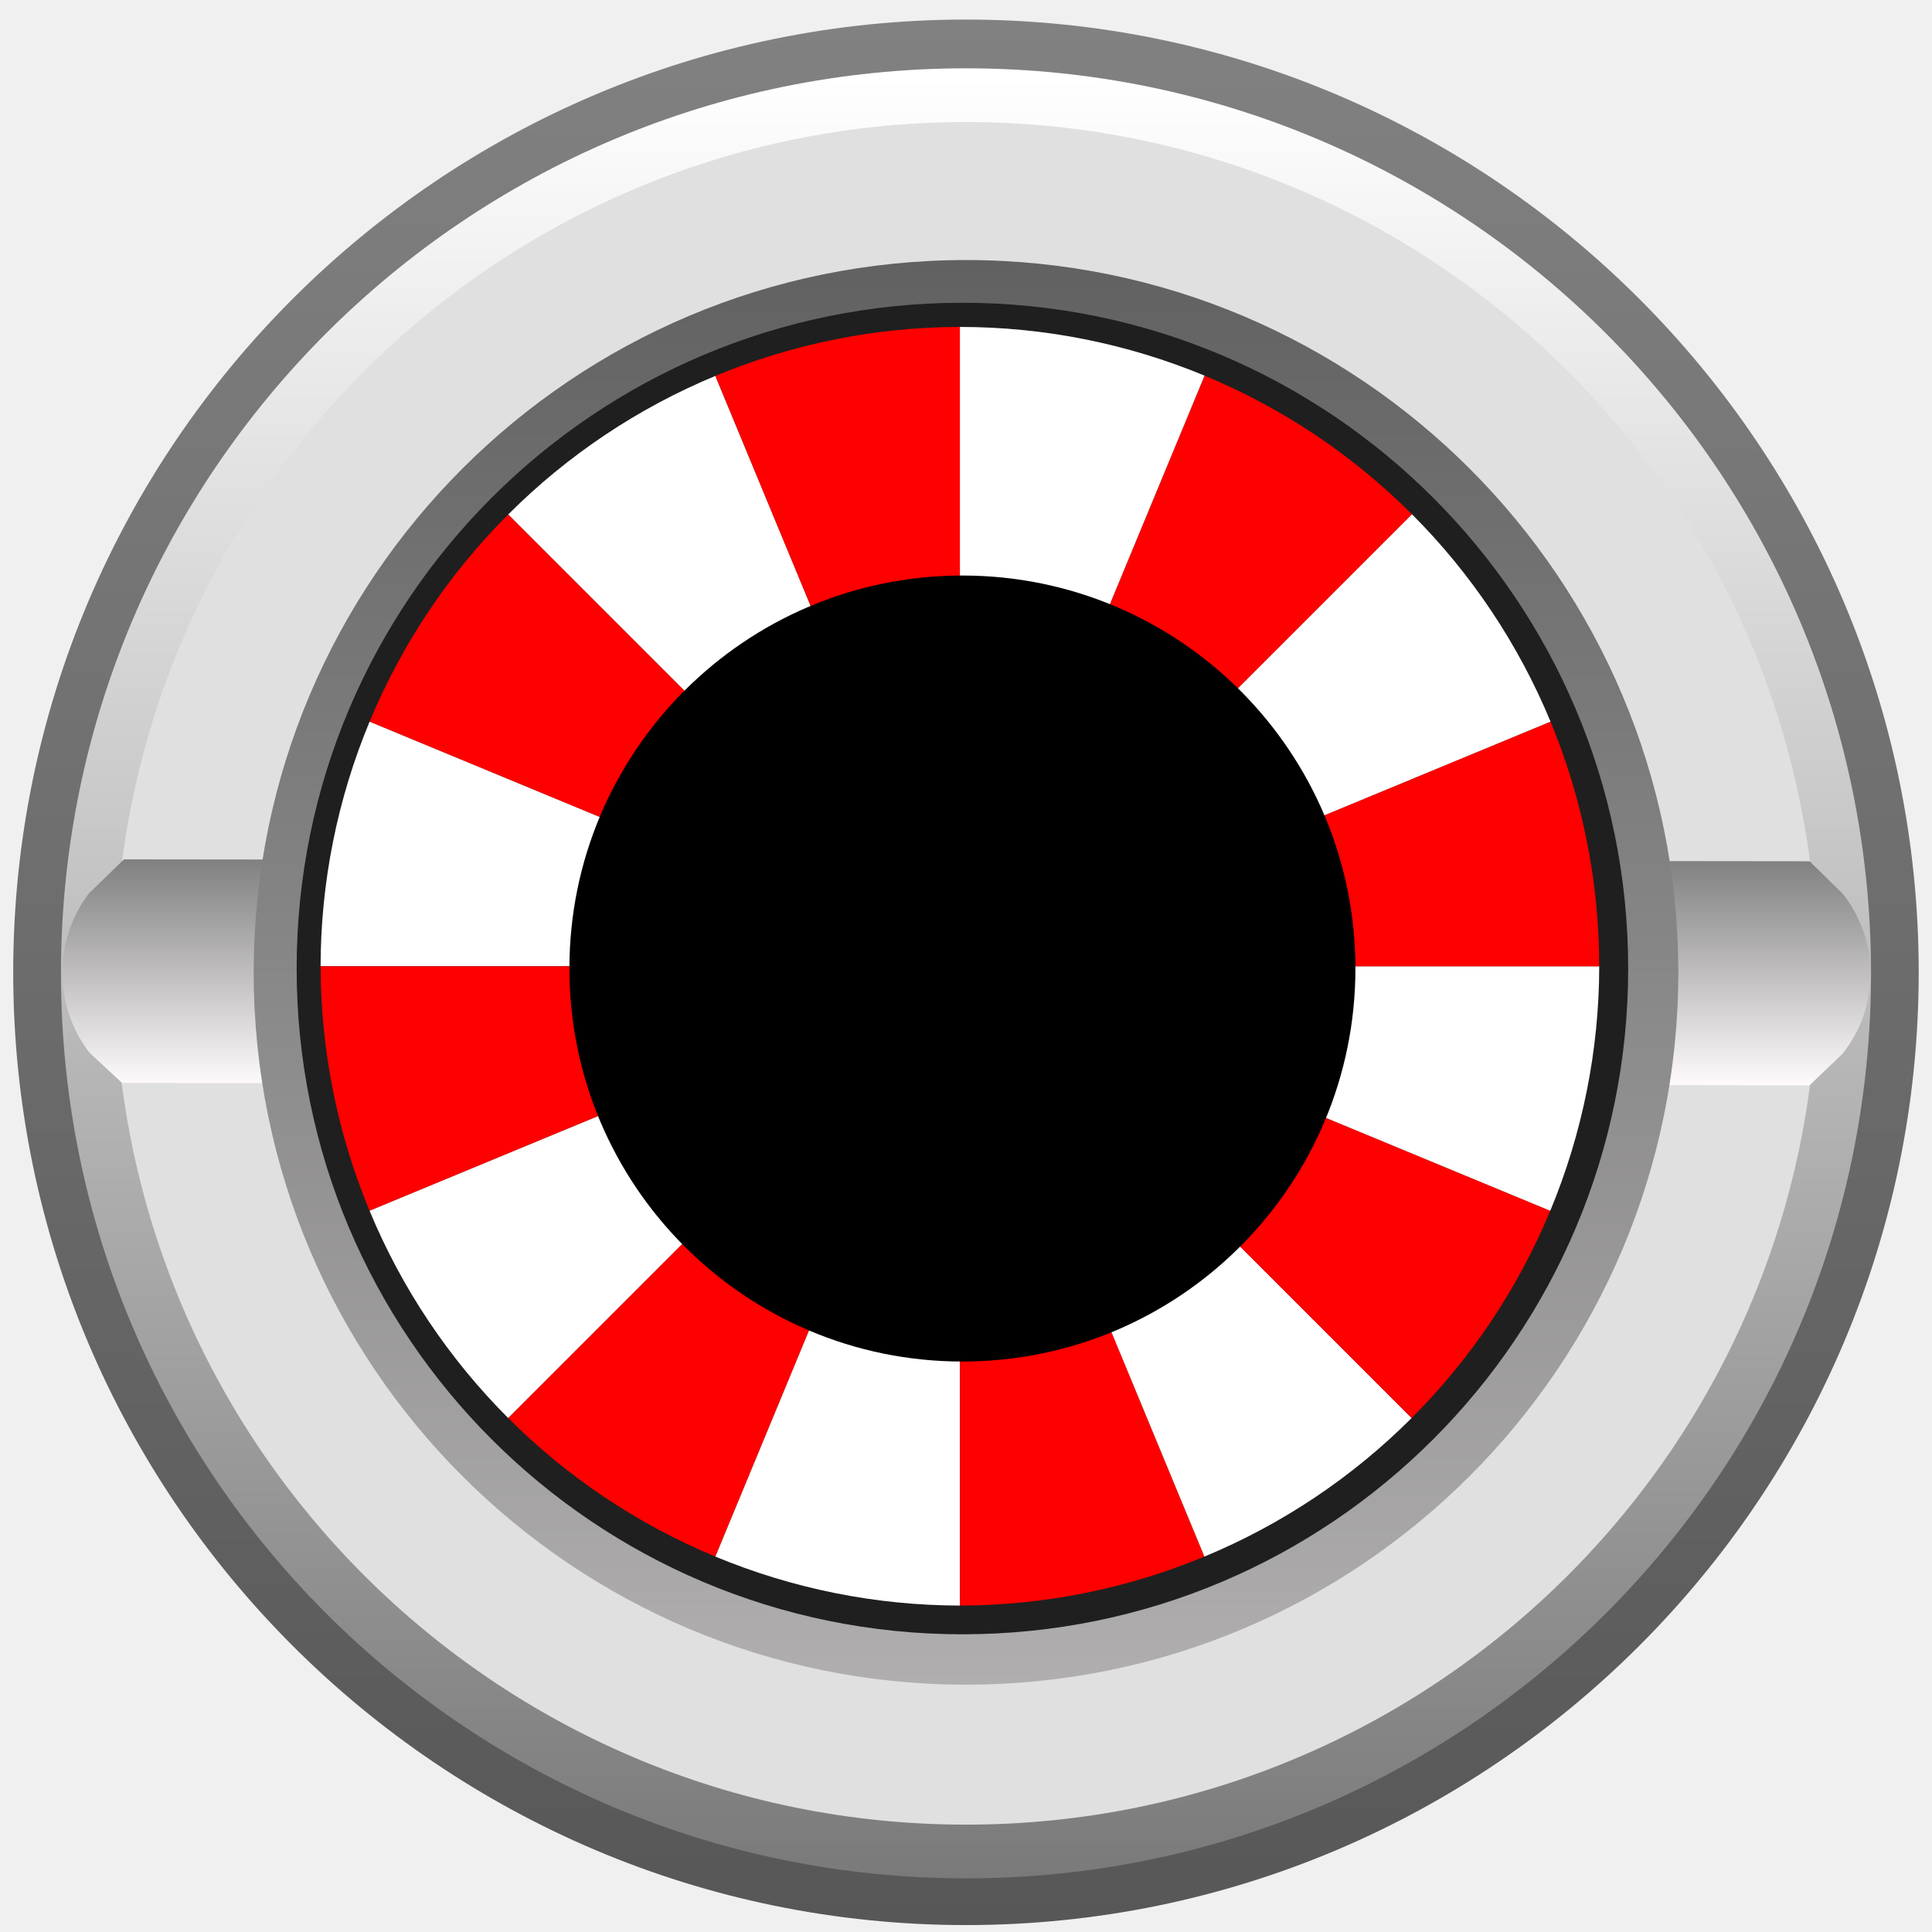
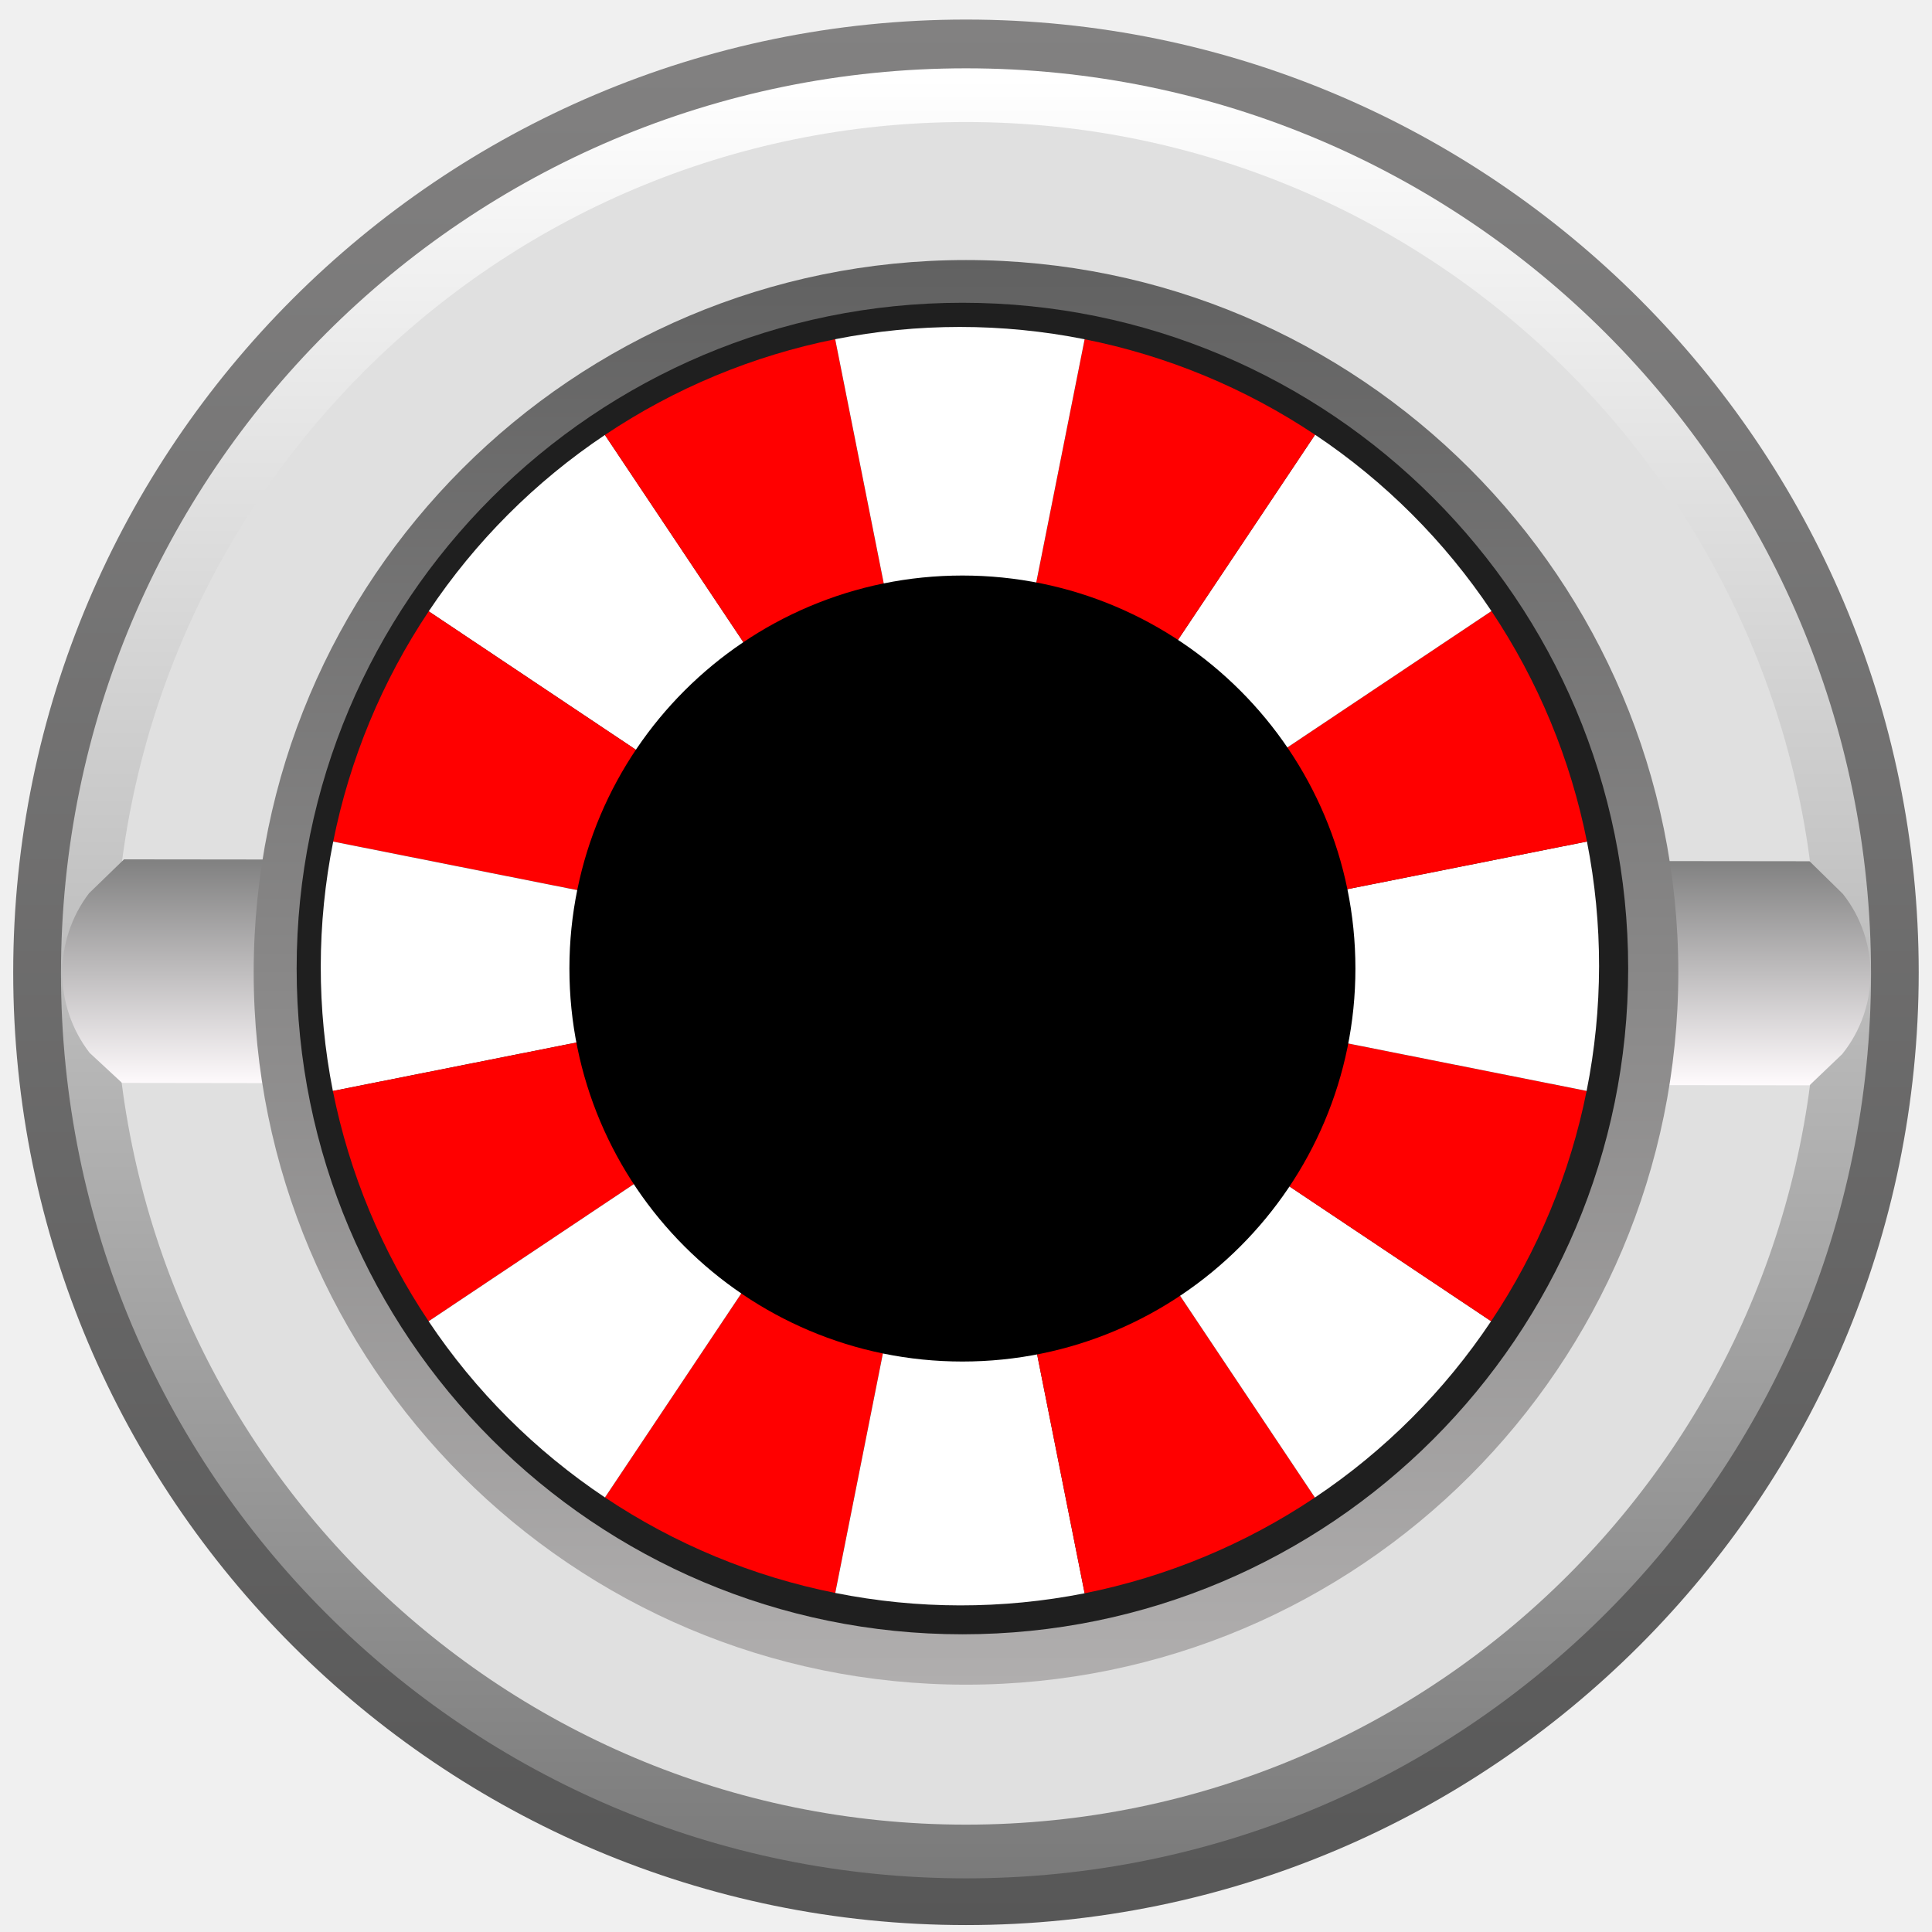
<svg xmlns="http://www.w3.org/2000/svg" version="1.0" id="svg15246" x="0px" y="0px" width="23.7px" height="23.7px" viewBox="0 0 23.7 23.7" enable-background="new 0 0 23.7 23.7" xml:space="preserve">
  <defs id="defs203">
    <linearGradient id="SVGID_17_" gradientUnits="userSpaceOnUse" x1="1062.069" y1="-4091.69" x2="1084.274" y2="-4091.69" gradientTransform="rotate(90,-1509.304,-2570.536)">
      <stop offset="0.006" style="stop-color:#FFFFFF" id="stop147" />
      <stop offset="1" style="stop-color:#7A7A7A" id="stop149" />
    </linearGradient>
    <linearGradient id="SVGID_18_" gradientUnits="userSpaceOnUse" x1="58.862" y1="-54.641" x2="58.862" y2="-51.868" gradientTransform="matrix(1,0,0,-1,-47.00625,-41.32658)">
      <stop offset="0" style="stop-color:#FFFBFD" id="stop156" />
      <stop offset="1" style="stop-color:#808080" id="stop158" />
    </linearGradient>
    <linearGradient id="SVGID_19_" gradientUnits="userSpaceOnUse" x1="-1240.792" y1="-381.897" x2="-1223.316" y2="-381.897" gradientTransform="matrix(0,-1,-1,0,-370.0472,-1220.126)">
      <stop offset="0" style="stop-color:#B0AEAE" id="stop163" />
      <stop offset="1" style="stop-color:#616161" id="stop165" />
    </linearGradient>
    <linearGradient id="SVGID_20_" gradientUnits="userSpaceOnUse" x1="-1884.864" y1="21.483" x2="-1884.864" y2="6.22" gradientTransform="matrix(-1 0 0 -1 -1873.013 25.77966)">
      <stop offset="0" style="stop-color:#ff5fff;stop-opacity:1;" id="stop174" />
      <stop offset="1" style="stop-color:#545454" id="stop176" />
    </linearGradient>
    <linearGradient id="SVGID_21_" gradientUnits="userSpaceOnUse" x1="-1884.864" y1="8.338" x2="-1884.864" y2="19.366" gradientTransform="matrix(-1 0 0 -1 -1873.013 25.77966)">
      <stop offset="0" style="stop-color:#ff5fff;stop-opacity:1;" id="stop191" />
      <stop offset="1" style="stop-color:#706C6C" id="stop193" />
    </linearGradient>
  </defs>
  <linearGradient id="SVGID_2_" gradientUnits="userSpaceOnUse" x1="479.221" y1="-3610.971" x2="501.735" y2="-3610.971" gradientTransform="matrix(0 1 -1 0 -4548.062 478.5092)">
    <stop offset="0.006" style="stop-color:#FFFFFF" id="stop11" />
    <stop offset="1" style="stop-color:#454545" id="stop13" />
  </linearGradient>
  <linearGradient id="SVGID_3_" gradientUnits="userSpaceOnUse" x1="-8735.918" y1="3072.737" x2="-8718.089" y2="3072.737" gradientTransform="matrix(0 -1 1 0 -4009.827 -7758.016)">
    <stop offset="0.006" style="stop-color:#FFFFFF" id="stop20" />
    <stop offset="1" style="stop-color:#454545" id="stop22" />
  </linearGradient>
  <linearGradient id="SVGID_4_" gradientUnits="userSpaceOnUse" x1="-7349.924" y1="4699.246" x2="-7349.924" y2="4714.508" gradientTransform="matrix(-1 0 0 1 -8287.014 -3737.89)">
    <stop offset="0" style="stop-color:#FFFEFE" id="stop31" />
    <stop offset="1" style="stop-color:#5E5E5E" id="stop33" />
  </linearGradient>
  <linearGradient id="SVGID_5_" gradientUnits="userSpaceOnUse" x1="-7349.924" y1="4712.673" x2="-7349.924" y2="4701.082" gradientTransform="matrix(-1 0 0 1 -8287.014 -3737.89)">
    <stop offset="0" style="stop-color:#FFFEFE" id="stop40" />
    <stop offset="1" style="stop-color:#383636" id="stop42" />
  </linearGradient>
  <linearGradient id="SVGID_11_" gradientUnits="userSpaceOnUse" x1="-8782.658" y1="3039.621" x2="-8764.83" y2="3039.621" gradientTransform="matrix(0 -1 1 0 -4009.827 -7758.016)">
    <stop offset="0" style="stop-color:#8C8B8B" id="stop93" />
    <stop offset="1" style="stop-color:#454545" id="stop95" />
  </linearGradient>
  <g id="g145">
    <linearGradient id="SVGID_16_" gradientUnits="userSpaceOnUse" x1="-602.159" y1="1785.691" x2="-578.784" y2="1785.691" gradientTransform="matrix(0,1,1,0,-1773.841,602.399)">
      <stop offset="0" style="stop-color:#828181" id="stop138" />
      <stop offset="1" style="stop-color:#575757" id="stop140" />
    </linearGradient>
    <path fill="url(#SVGID_16_)" d="m 11.85,23.615 c -6.445,0 -11.688,-5.243 -11.688,-11.687 0,-6.445 5.243,-11.688 11.688,-11.688 6.445,0 11.687,5.243 11.687,11.688 0,6.444 -5.243,11.687 -11.687,11.687 z" id="path143" style="fill:url(#SVGID_16_)" />
  </g>
  <circle fill="url(#SVGID_17_)" cx="11.85" cy="11.94" r="11.102" id="circle152" style="fill:url(#SVGID_17_)" />
  <circle fill="#e0e0e0" cx="11.85" cy="11.94" r="10.443" id="circle154" />
  <path fill="url(#SVGID_18_)" d="M 1.521,10.542 1.092,10.958 C 0.652,11.537 0.655,12.339 1.099,12.915 l 0.398,0.369 20.7,0.03 0.402,-0.384 c 0.46,-0.573 0.463,-1.387 0.008,-1.964 L 22.198,10.565 Z" id="path161" style="fill:url(#SVGID_18_)" />
  <circle fill="url(#SVGID_19_)" cx="11.85" cy="11.928" r="8.738" id="circle168" style="fill:url(#SVGID_19_)" />
  <g opacity="0.43" id="g189">
    <path opacity="0.28" fill="#404040" d="m 4.227,12.042 c -5.5e-4,0.037 -0.006,0.073 -0.006,0.111 0,4.091 3.415,7.407 7.629,7.407 -4.175,-10e-6 -7.561,-3.356 -7.623,-7.517 z" id="path185" />
    <path opacity="0.28" fill="#404040" d="m 11.85,19.559 c 4.213,0 7.629,-3.316 7.629,-7.407 0,-0.037 -0.005,-0.073 -0.006,-0.111 -0.062,4.162 -3.448,7.517 -7.623,7.517 z" id="path187" />
  </g>
  <circle fill="#1f1f1f" cx="11.806" cy="11.881" r="8.167" id="circle170" style="stroke-width:1" />
-   <g id="g10320" transform="matrix(0.1281308,0,0,0.1281308,-4.24541,-10.06369)">
+   <g id="g10320" transform="matrix(0.1256688,-0.02499709,0.02499709,0.1256688,-8.213316,-6.517091)">
    <path id="path4632" style="fill:#ff0000;stroke:none;stroke-width:0.1;stroke-linejoin:round" d="m 125.034,171.05 -43.25,43.25 a 61.207,61.207 0 0 0 19.839,13.268 z" />
    <path id="path4732" style="fill:#ffffff;stroke:none;stroke-width:0.1;stroke-linejoin:round" d="m 125.034,171.05 -23.41,56.518 a 61.207,61.207 0 0 0 23.41,4.689 z" />
    <path id="path4730" style="fill:#ff0000;stroke:none;stroke-width:0.1;stroke-linejoin:round" d="m 125.034,171.05 v 61.207 a 61.207,61.207 0 0 0 23.41,-4.689 z" />
    <path id="path4728" style="fill:#ffffff;stroke:none;stroke-width:0.1;stroke-linejoin:round" d="m 125.034,171.05 23.41,56.518 a 61.207,61.207 0 0 0 19.839,-13.268 z" />
    <path id="path4726" style="fill:#ffffff;stroke:none;stroke-width:0.1;stroke-linejoin:round" d="M 125.034,171.05 101.623,114.531 A 61.207,61.207 0 0 0 81.784,127.8 Z" />
    <path id="path4724" style="fill:#ff0000;stroke:none;stroke-width:0.1;stroke-linejoin:round" d="M 125.034,171.05 81.784,127.8 a 61.207,61.207 0 0 0 -13.269,19.839 z" />
    <path id="path4722" style="fill:#ffffff;stroke:none;stroke-width:0.1;stroke-linejoin:round" d="M 125.034,171.05 68.515,147.639 a 61.207,61.207 0 0 0 -4.689,23.411 z" />
    <path id="path4720" style="fill:#ff0000;stroke:none;stroke-width:0.1;stroke-linejoin:round" d="M 125.034,171.05 H 63.827 a 61.207,61.207 0 0 0 4.689,23.411 z" />
    <path id="path4718" style="fill:#ffffff;stroke:none;stroke-width:0.1;stroke-linejoin:round" d="m 125.034,171.05 -56.519,23.411 a 61.207,61.207 0 0 0 13.269,19.839 l 43.25,-43.25 z" />
    <path id="path4716" style="fill:#ff0000;stroke:none;stroke-width:0.1;stroke-linejoin:round" d="m 125.034,171.05 v 5.1e-4 l 43.25,43.25 a 61.207,61.207 0 0 0 13.269,-19.839 z" />
    <path id="path4714" style="fill:#ffffff;stroke:none;stroke-width:0.1;stroke-linejoin:round" d="m 125.034,171.05 56.519,23.411 a 61.207,61.207 0 0 0 4.689,-23.411 z" />
    <path id="path4712" style="fill:#ff0000;stroke:none;stroke-width:0.1;stroke-linejoin:round" d="m 125.034,171.05 h 61.207 a 61.207,61.207 0 0 0 -4.662,-23.422 z" />
    <path id="path4710" style="fill:#ffffff;stroke:none;stroke-width:0.1;stroke-linejoin:round" d="m 125.034,171.05 56.545,-23.422 a 61.207,61.207 0 0 0 -13.268,-19.855 z" />
    <path id="path4708" style="fill:#ff0000;stroke:none;stroke-width:0.1;stroke-linejoin:round" d="m 125.034,171.05 43.276,-43.276 a 61.207,61.207 0 0 0 -19.855,-13.268 z" />
    <path id="path4706" style="fill:#ff0000;stroke:none;stroke-width:0.1;stroke-linejoin:round" d="m 125.034,109.842 a 61.207,61.207 0 0 0 -23.411,4.689 l 23.411,56.519 z" />
    <path id="path4704" style="fill:#ffffff;stroke:none;stroke-width:0.1;stroke-linejoin:round;stroke-opacity:1" d="m 125.034,109.842 v 61.207 l 23.422,-56.544 a 61.207,61.207 0 0 0 -23.422,-4.663 z" />
  </g>
  <circle cx="11.806" cy="11.881" r="4.821" id="circle198" style="stroke-width:0.991" />
</svg>
